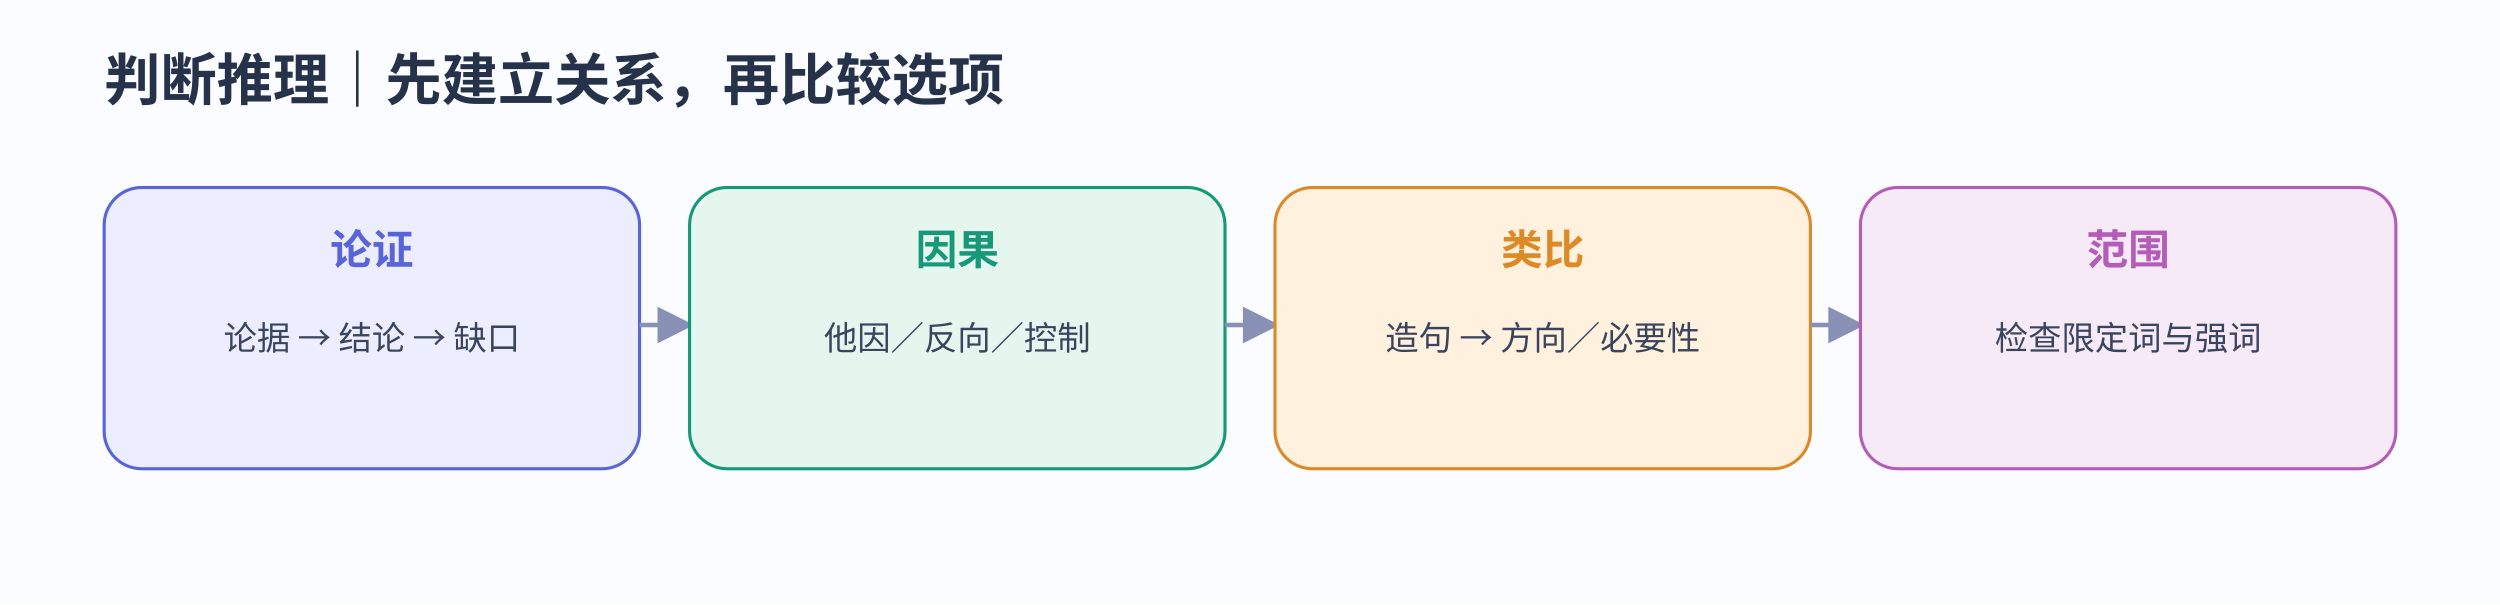
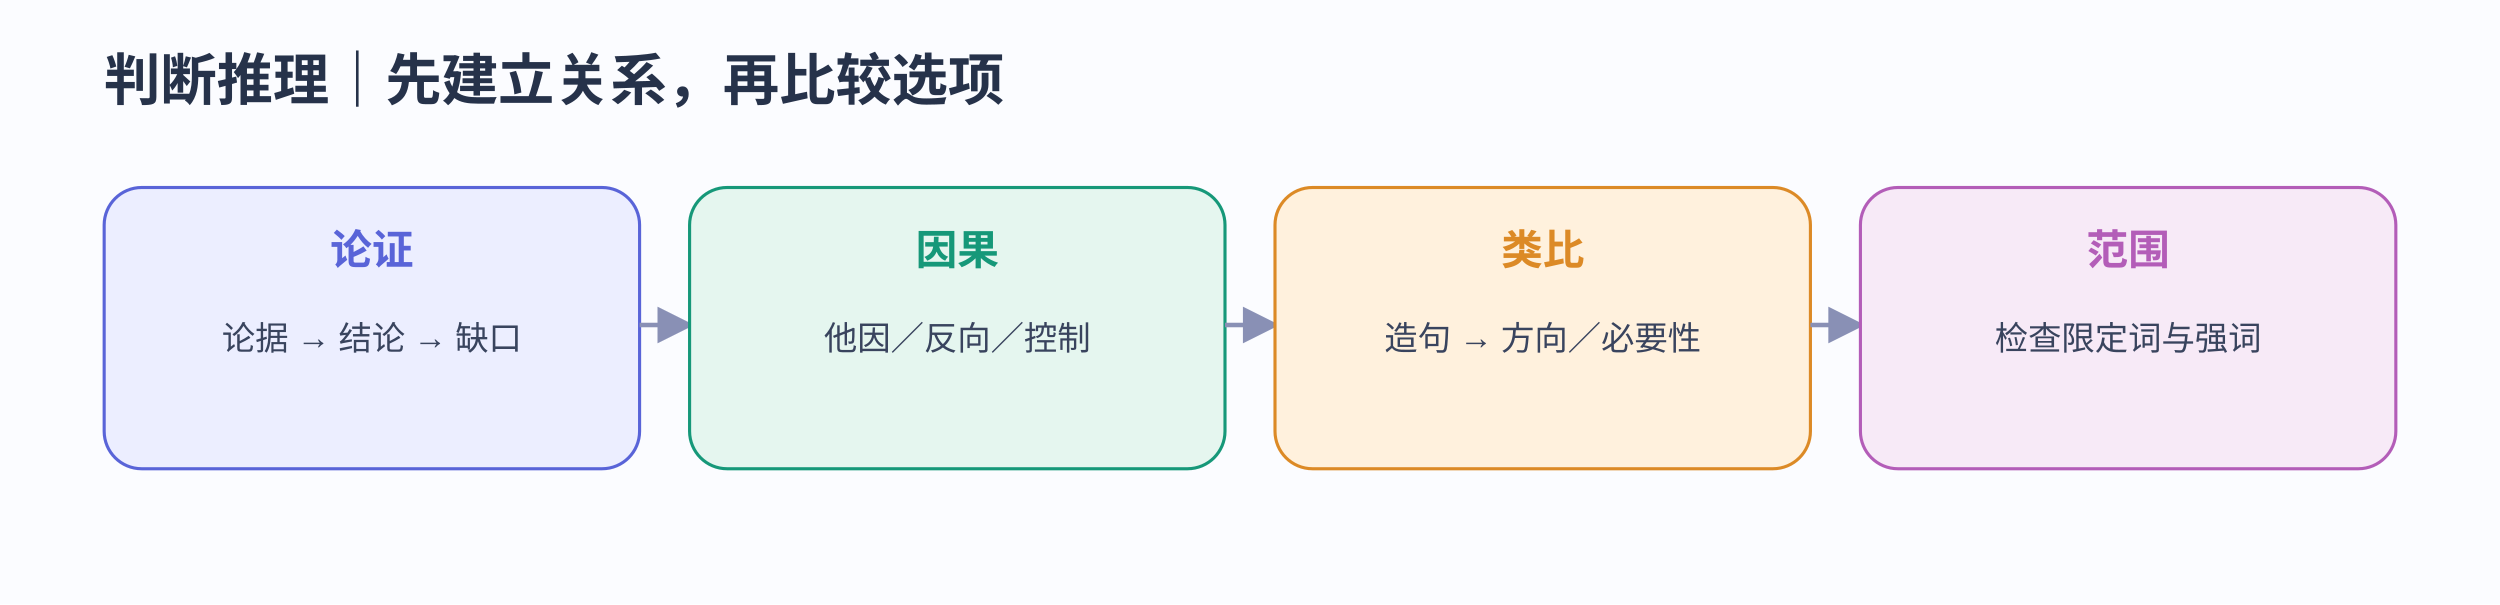
<svg xmlns="http://www.w3.org/2000/svg" width="1200" height="290" viewBox="0 0 1200 290" role="img">
  <defs>
    <marker id="arrow" markerWidth="8" markerHeight="8" refX="7" refY="4" orient="auto">
      <path d="M0 0 L8 4 L0 8 Z" fill="#8990B5" />
    </marker>
  </defs>
  <rect width="100%" height="100%" fill="#FBFCFF" />
-   <text x="50" y="48" font-family="Microsoft YaHei, Noto Sans CJK SC, sans-serif" font-size="27" font-weight="600" fill="#26324A">
+   <text x="50" y="48" font-family="'Times New Roman', 'KaiTi', '楷体', 'STKaiti', 'Kaiti SC', serif" font-size="27" font-weight="600" fill="#26324A">
    <tspan x="50" dy="0">判断推理｜先建立关系，再比较选项</tspan>
  </text>
  <rect x="50" y="90" width="257" height="135" rx="18" fill="#ECEEFF" stroke="#5964D8" stroke-width="1.5" />
-   <text x="178.5" y="127" font-family="Microsoft YaHei, Noto Sans CJK SC, sans-serif" font-size="20" font-weight="600" fill="#5964D8" text-anchor="middle">
+   <text x="178.5" y="127" font-family="'Times New Roman', 'KaiTi', '楷体', 'STKaiti', 'Kaiti SC', serif" font-size="20" font-weight="600" fill="#5964D8" text-anchor="middle">
    <tspan x="178.5" dy="0">论证</tspan>
  </text>
-   <text x="178.5" y="168" font-family="Microsoft YaHei, Noto Sans CJK SC, sans-serif" font-size="16" font-weight="400" fill="#39445E" text-anchor="middle">
+   <text x="178.5" y="168" font-family="'Times New Roman', 'KaiTi', '楷体', 'STKaiti', 'Kaiti SC', serif" font-size="16" font-weight="400" fill="#39445E" text-anchor="middle">
    <tspan x="178.5" dy="0">论据 → 结论 → 缺口</tspan>
  </text>
  <path d="M307 156 C307 156.0,331 156.0,331 156" fill="none" stroke="#8990B5" stroke-width="2.2" marker-end="url(#arrow)" />
  <rect x="331" y="90" width="257" height="135" rx="18" fill="#E5F6EF" stroke="#169879" stroke-width="1.5" />
-   <text x="459.5" y="127" font-family="Microsoft YaHei, Noto Sans CJK SC, sans-serif" font-size="20" font-weight="600" fill="#169879" text-anchor="middle">
+   <text x="459.5" y="127" font-family="'Times New Roman', 'KaiTi', '楷体', 'STKaiti', 'Kaiti SC', serif" font-size="20" font-weight="600" fill="#169879" text-anchor="middle">
    <tspan x="459.5" dy="0">因果</tspan>
  </text>
-   <text x="459.5" y="168" font-family="Microsoft YaHei, Noto Sans CJK SC, sans-serif" font-size="16" font-weight="400" fill="#39445E" text-anchor="middle">
+   <text x="459.5" y="168" font-family="'Times New Roman', 'KaiTi', '楷体', 'STKaiti', 'Kaiti SC', serif" font-size="16" font-weight="400" fill="#39445E" text-anchor="middle">
    <tspan x="459.5" dy="0">他因／反向／控制</tspan>
  </text>
  <path d="M588 156 C588 156.0,612 156.0,612 156" fill="none" stroke="#8990B5" stroke-width="2.2" marker-end="url(#arrow)" />
  <rect x="612" y="90" width="257" height="135" rx="18" fill="#FFF1DD" stroke="#DC8A26" stroke-width="1.5" />
-   <text x="740.5" y="127" font-family="Microsoft YaHei, Noto Sans CJK SC, sans-serif" font-size="20" font-weight="600" fill="#DC8A26" text-anchor="middle">
+   <text x="740.5" y="127" font-family="'Times New Roman', 'KaiTi', '楷体', 'STKaiti', 'Kaiti SC', serif" font-size="20" font-weight="600" fill="#DC8A26" text-anchor="middle">
    <tspan x="740.5" dy="0">类比</tspan>
  </text>
-   <text x="740.5" y="168" font-family="Microsoft YaHei, Noto Sans CJK SC, sans-serif" font-size="16" font-weight="400" fill="#39445E" text-anchor="middle">
+   <text x="740.5" y="168" font-family="'Times New Roman', 'KaiTi', '楷体', 'STKaiti', 'Kaiti SC', serif" font-size="16" font-weight="400" fill="#39445E" text-anchor="middle">
    <tspan x="740.5" dy="0">造句 → 方向／必要性</tspan>
  </text>
  <path d="M869 156 C869 156.0,893 156.0,893 156" fill="none" stroke="#8990B5" stroke-width="2.2" marker-end="url(#arrow)" />
  <rect x="893" y="90" width="257" height="135" rx="18" fill="#F7EAF7" stroke="#B35DB8" stroke-width="1.5" />
-   <text x="1021.5" y="127" font-family="Microsoft YaHei, Noto Sans CJK SC, sans-serif" font-size="20" font-weight="600" fill="#B35DB8" text-anchor="middle">
+   <text x="1021.5" y="127" font-family="'Times New Roman', 'KaiTi', '楷体', 'STKaiti', 'Kaiti SC', serif" font-size="20" font-weight="600" fill="#B35DB8" text-anchor="middle">
    <tspan x="1021.5" dy="0">范围</tspan>
  </text>
-   <text x="1021.5" y="168" font-family="Microsoft YaHei, Noto Sans CJK SC, sans-serif" font-size="16" font-weight="400" fill="#39445E" text-anchor="middle">
+   <text x="1021.5" y="168" font-family="'Times New Roman', 'KaiTi', '楷体', 'STKaiti', 'Kaiti SC', serif" font-size="16" font-weight="400" fill="#39445E" text-anchor="middle">
    <tspan x="1021.5" dy="0">检查限定词与强词</tspan>
  </text>
</svg>
